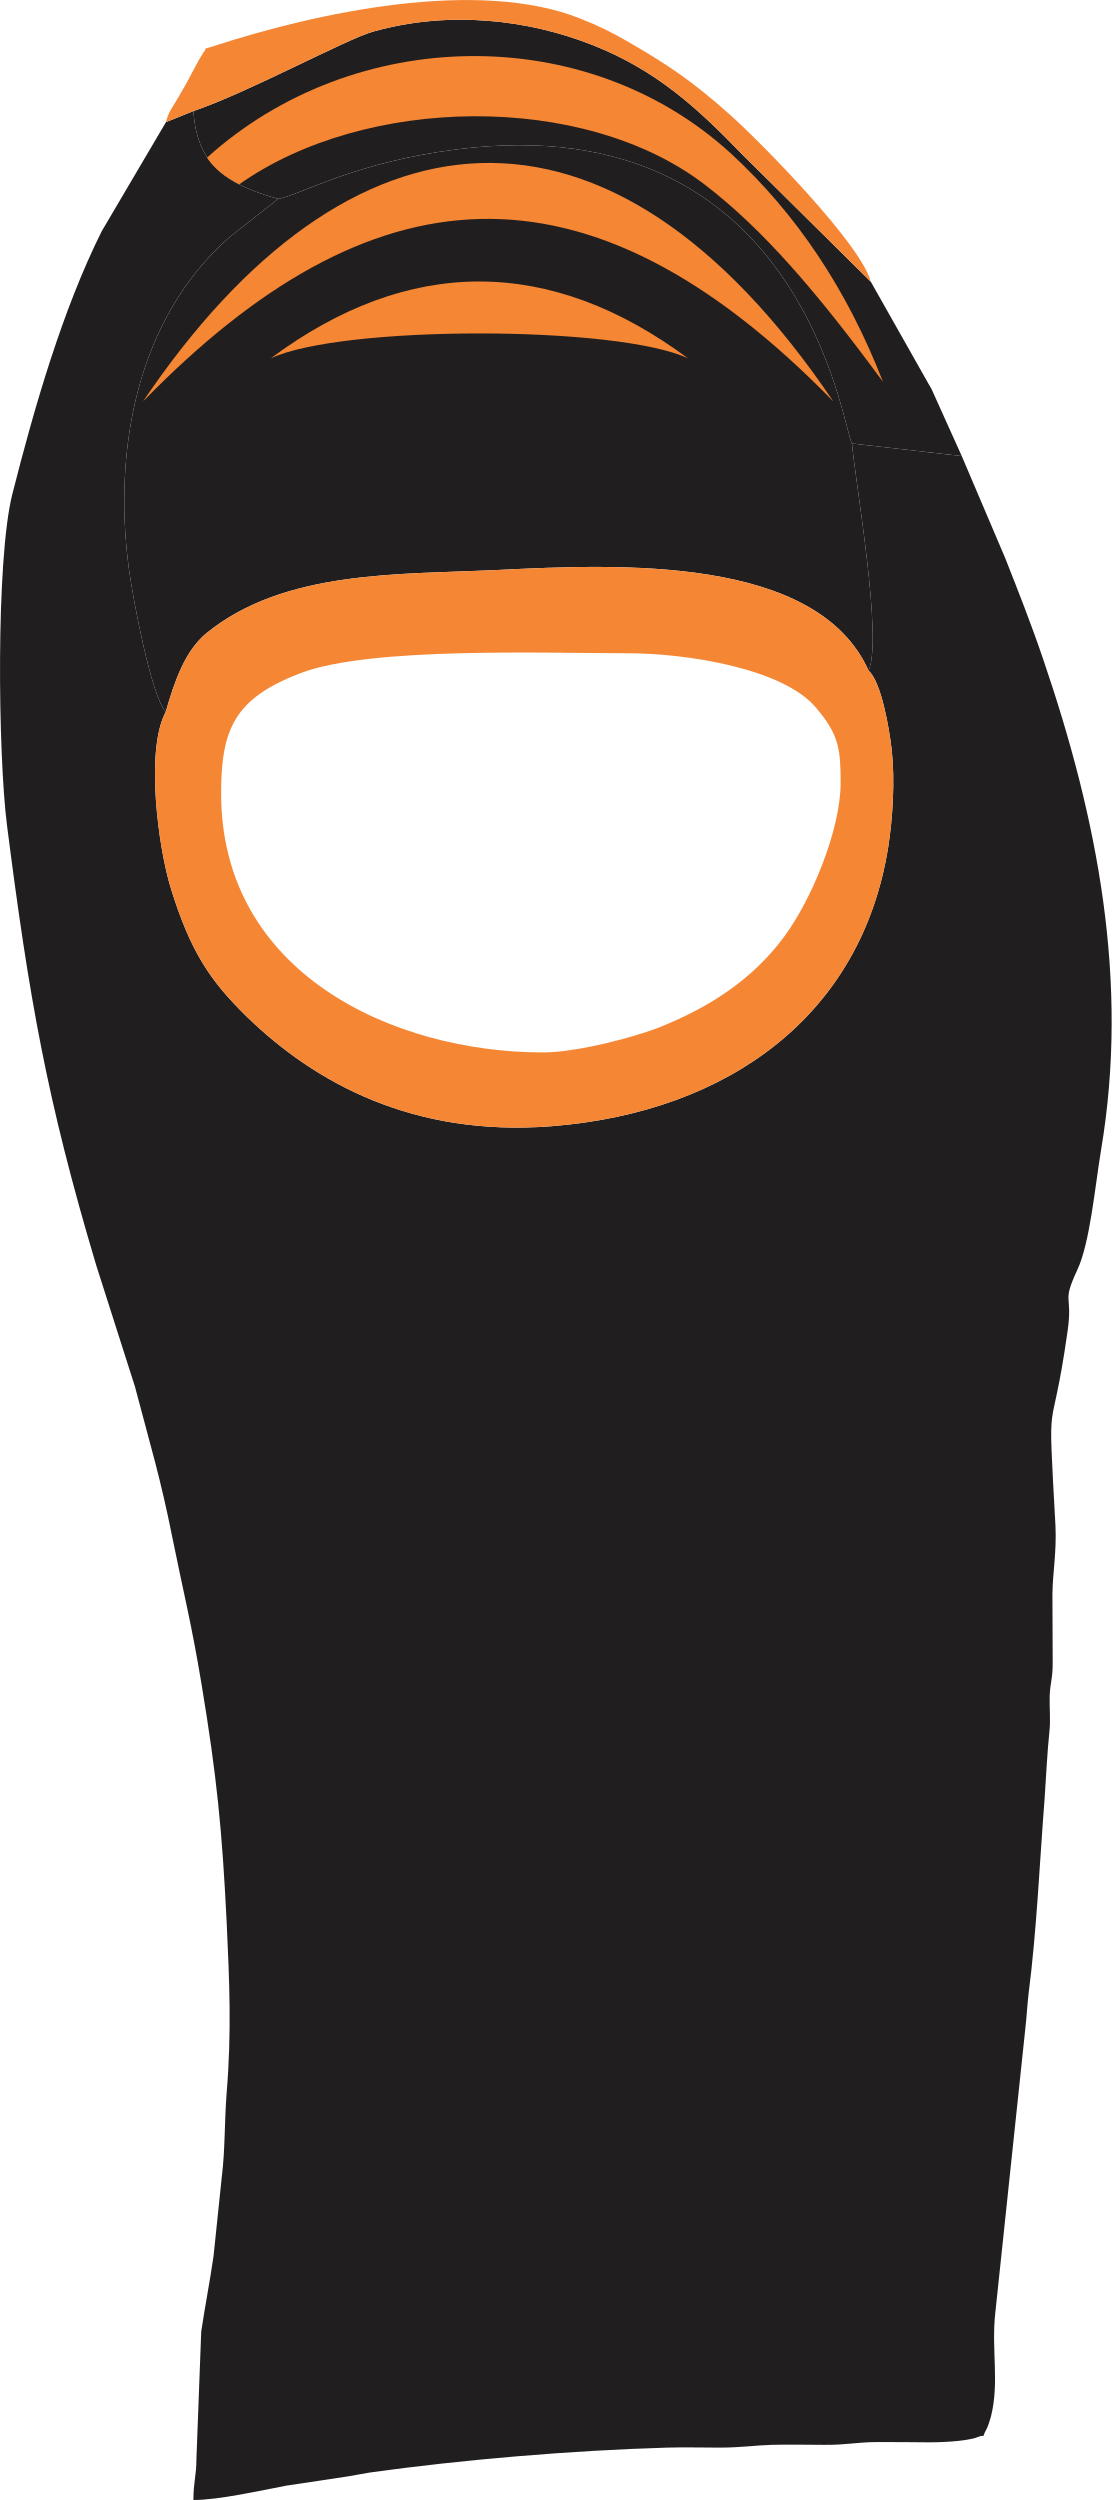
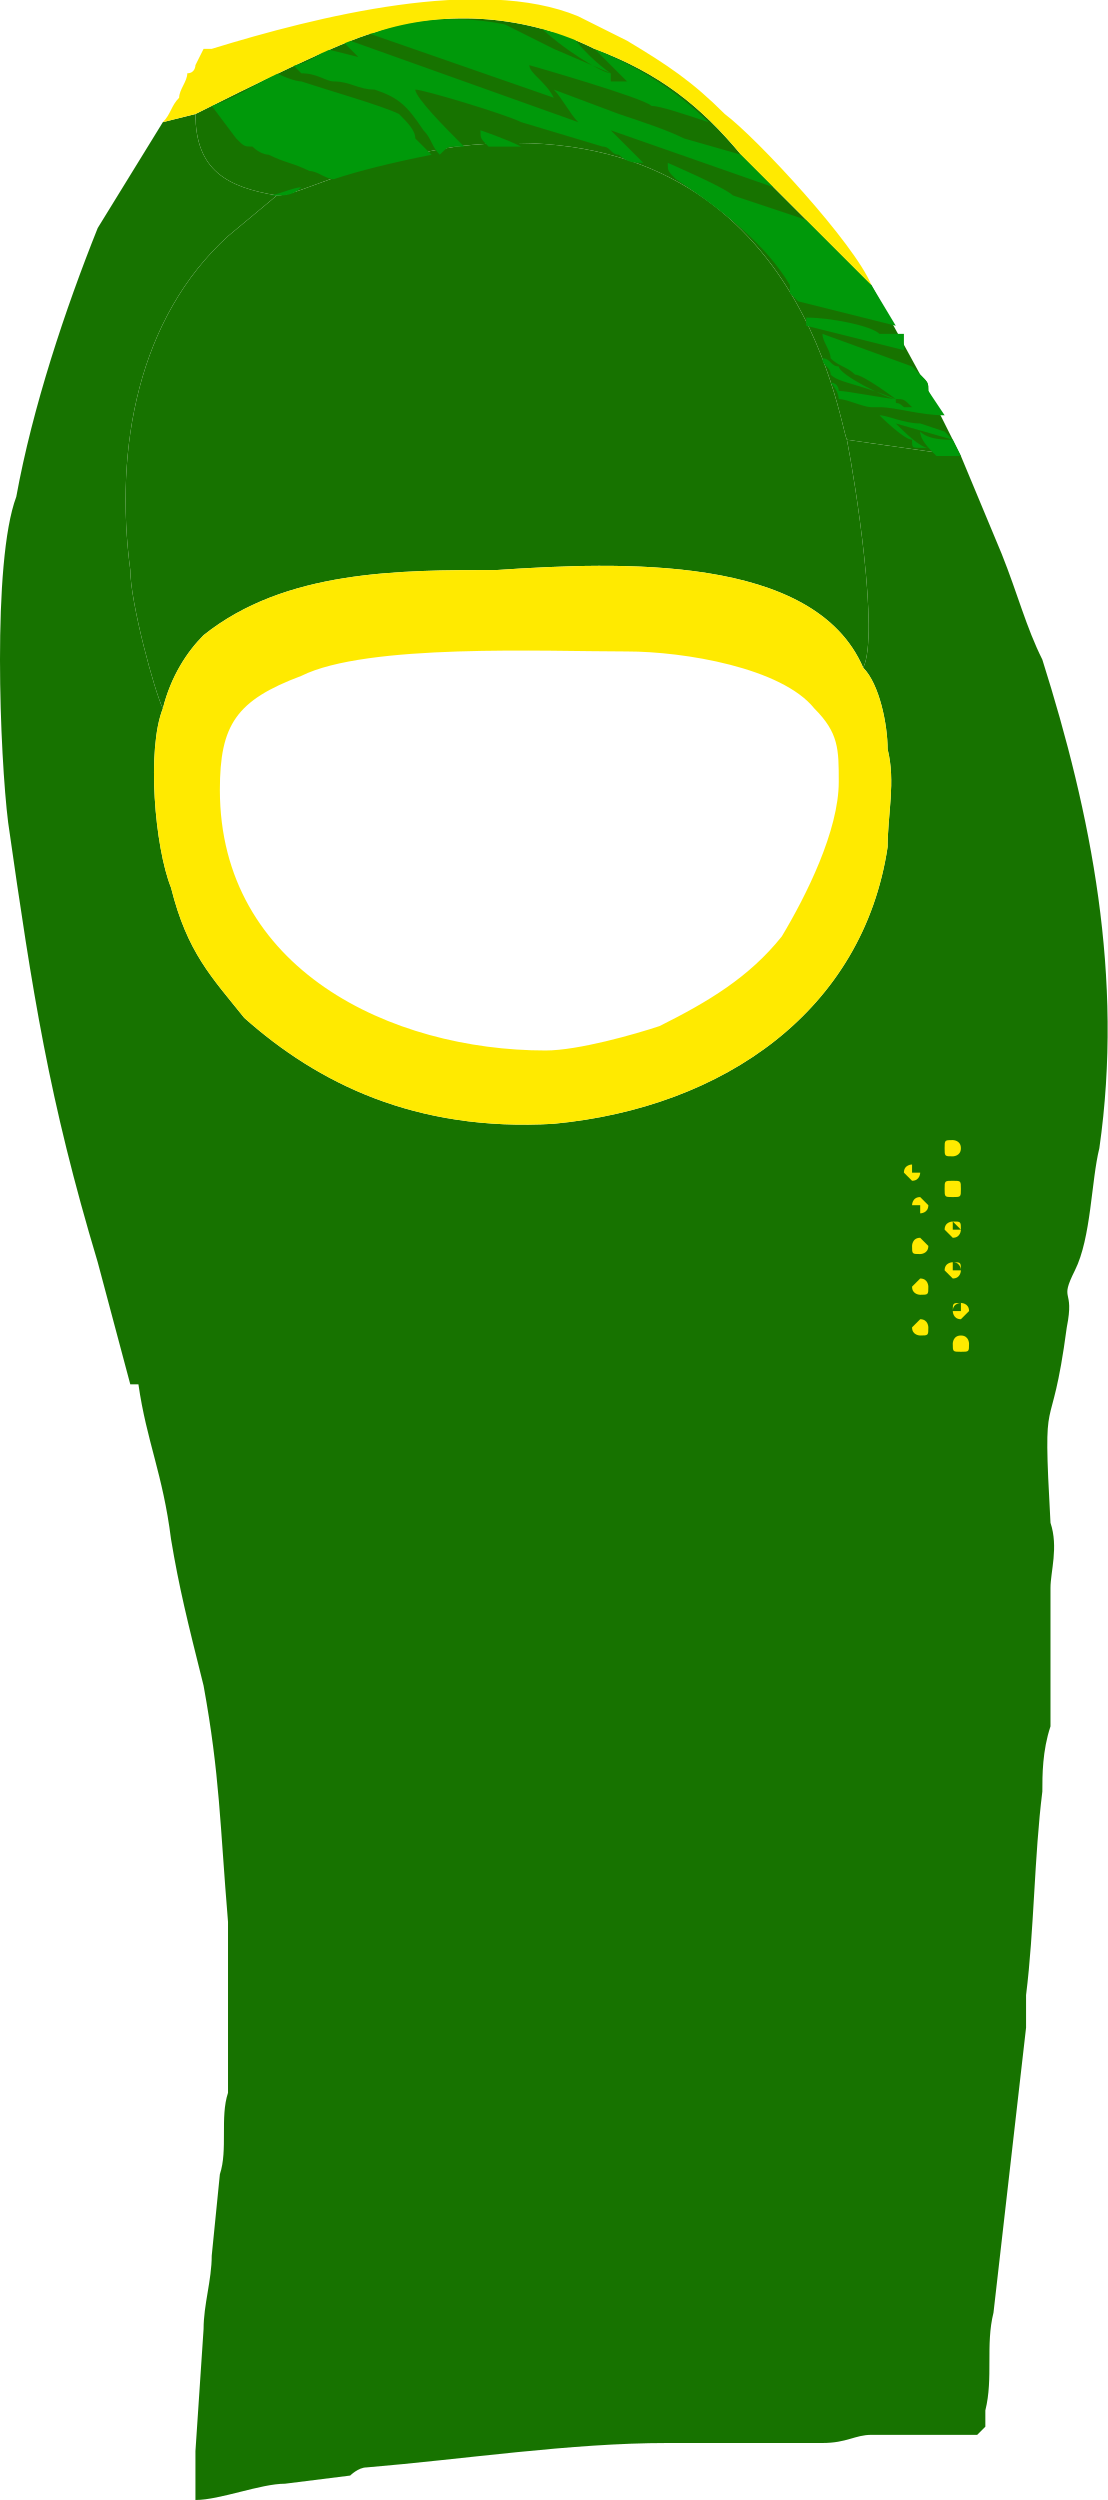
- <svg xmlns="http://www.w3.org/2000/svg" xml:space="preserve" width="100%" height="100%" version="1.1" shape-rendering="geometricPrecision" text-rendering="geometricPrecision" image-rendering="optimizeQuality" fill-rule="evenodd" clip-rule="evenodd" viewBox="0 0 4414 9927">
+ <svg xmlns="http://www.w3.org/2000/svg" xml:space="preserve" width="100%" height="100%" version="1.1" shape-rendering="geometricPrecision" text-rendering="geometricPrecision" image-rendering="optimizeQuality" fill-rule="evenodd" clip-rule="evenodd" viewBox="0 0 136 307">
  <defs />
  <g id="Layer_x0020_1">
-     <g id="_2884808480752">
-       <path fill="#201E1E" d="M659 485l-255 433c-156,312 -268,701 -355,1044 -66,262 -57,1035 -21,1317 87,680 157,1085 354,1745l151 473c1,3 2,6 3,9 1,2 1,5 2,8 59,225 99,353 147,594 44,218 76,341 116,584 60,363 81,575 99,940 11,235 20,437 0,678 -9,116 -6,228 -19,331l-33 317c-16,110 -33,194 -49,300l-19 505c0,69 -12,91 -12,164 101,0 263,-37 369,-57l246 -37c21,-3 52,-10 85,-15 364,-51 802,-88 1181,-99 67,-2 140,0 208,0 84,0 140,-9 207,-11 68,-2 140,0 208,0 86,1 134,-11 208,-11 69,0 139,0 208,1 83,0 166,-8 197,-22 35,-13 7,16 33,-32 5,-9 13,-34 17,-49 34,-137 1,-263 17,-410l120 -1136c4,-33 7,-86 12,-130 33,-257 44,-523 64,-778 5,-74 11,-192 19,-265 5,-45 0,-95 1,-140 2,-56 12,-68 12,-131 0,-91 -1,-183 -1,-274 1,-88 17,-168 12,-273 -32,-586 -20,-295 48,-771 22,-154 -25,-107 39,-245 50,-107 70,-330 94,-475 113,-670 -14,-1317 -229,-1947 -47,-139 -99,-271 -152,-405l-172 -404 -436 -50c14,158 123,774 66,902 50,44 82,227 92,316 13,119 4,271 -14,384 -105,664 -629,1053 -1337,1109 -550,43 -939,-173 -1207,-432 -148,-144 -227,-261 -305,-514 -49,-158 -102,-547 -20,-699 -57,-64 -129,-442 -146,-567 -65,-479 35,-998 398,-1317l194 -153c-191,-56 -321,-123 -336,-349l-109 44z" />
-       <path fill="#201E1E" d="M1104 790l-194 153c-363,319 -463,838 -398,1317 17,125 89,503 146,567 36,-126 78,-244 162,-313 310,-252 767,-232 1162,-251 472,-23 1261,-59 1467,400 57,-128 -52,-744 -66,-902 -38,-63 -198,-1343 -1568,-1168 -408,51 -619,180 -711,197z" />
-       <path fill="#F58634" d="M2157 4179c-598,0 -1279,-316 -1279,-1028 0,-256 53,-379 318,-479 276,-104 965,-78 1300,-78 225,0 614,59 745,217 90,106 97,163 97,297 0,188 -117,469 -227,615 -124,167 -294,276 -487,354 -101,41 -334,102 -467,102zm-1499 -1352c-82,152 -29,541 20,699 78,253 157,370 305,514 268,259 657,475 1207,432 708,-56 1232,-445 1337,-1109 18,-113 27,-265 14,-384 -10,-89 -42,-272 -92,-316 -206,-459 -995,-423 -1467,-400 -395,19 -852,-1 -1162,251 -84,69 -126,187 -162,313z" />
-       <path fill="#201E1E" d="M768 441c15,226 145,293 336,349 92,-17 303,-146 711,-197 1370,-175 1530,1105 1568,1168l436 50 -120 -266c-8,-15 -17,-28 -24,-42l-217 -384 -511 -506c-175,-181 -338,-333 -594,-434 -255,-101 -569,-139 -873,-53 -106,30 -498,243 -712,315z" />
-       <path fill="#F58634" d="M659 485l109 -44c214,-72 606,-285 712,-315 304,-86 618,-48 873,53 256,101 419,253 594,434l511 506c-40,-152 -444,-561 -560,-664 -144,-128 -239,-194 -402,-288 -62,-36 -115,-63 -191,-93 -408,-163 -1048,-24 -1456,109 -55,18 -19,-1 -41,25 -1,1 -22,36 -24,41 -12,21 -17,32 -27,50 -16,32 -31,56 -51,91 -20,35 -37,53 -47,95z" />
-       <path fill="#F58634" d="M950 732c499,-353 1365,-368 1847,0 233,178 448,429 709,784 -144,-370 -345,-668 -603,-906 -577,-529 -1500,-509 -2081,16 29,44 73,78 128,106zm1782 691c-280,-132 -1378,-132 -1657,0 547,-407 1109,-407 1657,0zm577 171c-985,-1010 -1842,-922 -2741,0 810,-1201 1848,-1323 2741,0z" />
+     <g id="_2474613856400">
+       <path fill="#177300" d="M20 15l-8 13c-4,10 -8,22 -10,33 -3,8 -2,32 -1,40 3,21 5,34 11,54l4 15c0,0 1,0 1,0 0,0 0,0 0,0 1,7 3,11 4,19 1,6 2,10 4,18 2,11 2,17 3,29 0,7 0,13 0,21 -1,3 0,7 -1,10l-1 10c0,3 -1,6 -1,9l-1 15c0,3 0,3 0,6 3,0 8,-2 11,-2l8 -1c0,0 1,-1 2,-1 12,-1 25,-3 37,-3 2,0 4,0 6,0 3,0 4,0 7,0 2,0 4,0 6,0 3,0 4,-1 6,-1 3,0 5,0 7,0 2,0 5,0 6,0 1,-1 0,0 1,-1 0,-1 0,-1 0,-2 1,-4 0,-8 1,-12l4 -35c0,-2 0,-3 0,-4 1,-8 1,-17 2,-25 0,-2 0,-5 1,-8 0,-1 0,-3 0,-4 0,-2 0,-2 0,-4 0,-3 0,-6 0,-9 0,-2 1,-5 0,-8 -1,-18 0,-9 2,-24 1,-5 -1,-3 1,-7 2,-4 2,-11 3,-15 3,-21 -1,-41 -7,-60 -2,-4 -3,-8 -5,-13l-5 -12 -14 -2c1,5 4,24 2,28 2,2 3,7 3,10 1,4 0,8 0,12 -3,20 -20,32 -41,34 -17,1 -29,-5 -38,-13 -4,-5 -7,-8 -9,-16 -2,-5 -3,-17 -1,-22 -1,-2 -4,-13 -4,-17 -2,-15 1,-31 12,-41l6 -5c-6,-1 -10,-3 -10,-10l-4 1z" id="svg-part-0" />
+       <path fill="#177300" d="M34 24l-6 5c-11,10 -14,26 -12,41 0,4 3,15 4,17 1,-4 3,-7 5,-9 10,-8 24,-8 36,-8 15,-1 39,-2 45,12 2,-4 -1,-23 -2,-28 -1,-2 -6,-41 -48,-36 -13,2 -19,6 -22,6z" id="svg-part-1" />
+       <path fill="#FFEA00" d="M67 129c-19,0 -40,-10 -40,-32 0,-8 2,-11 10,-14 8,-4 30,-3 40,-3 7,0 19,2 23,7 3,3 3,5 3,9 0,6 -4,14 -7,19 -4,5 -9,8 -15,11 -3,1 -10,3 -14,3zm-47 -42c-2,5 -1,17 1,22 2,8 5,11 9,16 9,8 21,14 38,13 21,-2 38,-14 41,-34 0,-4 1,-8 0,-12 0,-3 -1,-8 -3,-10 -6,-14 -30,-13 -45,-12 -12,0 -26,0 -36,8 -2,2 -4,5 -5,9z" id="svg-part-2" />
+       <path fill="#177300" d="M24 14c0,7 4,9 10,10 3,0 9,-4 22,-6 42,-5 47,34 48,36l14 2 -4 -8c0,-1 0,-1 -1,-2l-6 -11 -16 -16c-5,-6 -10,-10 -18,-13 -8,-4 -18,-5 -27,-2 -4,1 -16,7 -22,10z" id="svg-part-3" />
+       <path fill="#00990A" d="M40 6l4 1c0,0 -1,-1 -1,-1 0,0 -1,-1 -1,-1 1,0 1,0 1,0l28 10c-1,-1 -2,-3 -3,-4l8 3c3,1 6,2 8,3l7 2 4 4 -20 -7 4 4c0,0 0,0 0,0 -1,0 -2,0 -3,-1 -1,0 -1,-1 -2,-1l-10 -3c-2,-1 -12,-4 -13,-4 0,1 4,5 5,6 0,0 1,1 1,1 0,0 -1,0 -1,0 -1,0 -1,0 -2,1 -1,-1 -1,-2 -2,-3 -2,-3 -3,-4 -6,-5 -2,0 -3,-1 -5,-1 -1,0 -2,-1 -4,-1 0,0 -1,-1 -1,-1 1,0 3,-1 4,-2zm20 12c-1,-1 -1,-1 -1,-2 0,0 3,1 5,2 -1,0 -3,0 -4,0zm37 18c0,0 0,0 0,0 0,0 0,0 0,-1 -3,-5 -8,-9 -14,-13 -1,-1 -1,-1 -1,-2 0,0 7,3 8,4 3,1 6,2 9,3l0 0 7 7c0,0 0,0 1,1l3 5 -12 -3c0,0 -1,-1 -1,-1zm-56 -14c-1,0 -2,-1 -3,-1 -2,-1 -3,-1 -5,-2 0,0 -1,0 -2,-1 -1,0 -1,0 -2,-1l-3 -4c3,-1 6,-3 8,-4 2,1 3,1 3,1 3,1 10,3 12,4 1,1 2,2 2,3 1,1 1,1 2,2 -5,1 -9,2 -12,3zm-8 2c0,0 1,0 1,0 1,0 2,0 3,-1 -1,0 -3,1 -4,1zm66 15c0,0 0,1 0,1l12 3 0 -2c-1,0 -2,0 -3,0 -1,-1 -6,-2 -9,-2zm2 5c0,1 1,1 1,2 1,1 3,1 8,3 0,0 0,0 0,0 -1,0 -7,-3 -7,-4 -1,0 -1,-1 -2,-1zm1 3c1,1 1,2 1,2 1,0 3,1 4,1l1 0c2,0 5,1 8,1l-2 -3c0,-1 0,-1 -1,-2l-1 -1 -11 -4c0,1 1,2 1,3 1,1 2,1 3,2 1,0 5,3 5,3 1,0 1,0 2,1 -1,0 -1,0 -1,0 -1,-1 -1,0 -1,-1 -1,0 -6,-1 -7,-1 0,0 0,-1 -1,-1zm11 8l1 0c-1,0 -3,-2 -4,-3l7 2 -1 -1 -3 -1c-2,0 -4,-1 -5,-1 0,0 3,3 4,3 0,1 0,1 1,1zm2 1l3 0 -1 -2c-1,0 -3,0 -4,-1 0,1 1,2 2,3zm-28 -41c-4,-4 -9,-7 -14,-9 -1,-1 -1,-1 -1,-1l5 5c0,0 0,0 0,0l-1 0c0,0 0,0 -1,0 0,0 0,-1 0,-1 0,0 0,0 0,0l-7 -3c-2,-1 -4,-2 -6,-3 -5,-1 -11,-1 -16,1 0,0 -1,0 -1,0l23 8c-1,-2 -3,-3 -3,-4 0,0 14,4 15,5 1,0 4,1 7,2zm-17 -11c-2,0 -3,0 -4,-1 3,3 8,6 9,6 0,0 0,0 0,0 0,0 0,0 0,0 0,0 -3,-2 -5,-5z" id="svg-part-4" />
+       <path fill="#FFEA00" d="M20 15l4 -1c6,-3 18,-9 22,-10 9,-3 19,-2 27,2 8,3 13,7 18,13l16 16c-2,-5 -14,-18 -18,-21 -4,-4 -7,-6 -12,-9 -2,-1 -4,-2 -6,-3 -12,-5 -32,0 -45,4 -2,0 0,0 -1,0 0,0 -1,2 -1,2 0,0 0,1 -1,1 0,1 -1,2 -1,3 -1,1 -1,2 -2,3z" id="svg-part-5" />
    </g>
+     <path fill="#FFEA00" d="M117 140c-1,0 -1,0 -1,1 0,1 0,1 1,1 0,0 1,0 1,-1 0,-1 -1,-1 -1,-1zm-5 3c0,0 -1,0 -1,1 0,0 1,1 1,1 1,0 1,-1 1,-1 0,-1 0,-1 -1,-1zm1 19c0,0 -1,1 -1,1 0,1 1,1 1,1 1,0 1,0 1,-1 0,0 0,-1 -1,-1zm0 1c0,0 0,0 0,0 0,0 0,0 0,0 1,0 1,0 1,0 0,0 0,0 -1,0zm0 -6c0,0 -1,1 -1,1 0,1 1,1 1,1 1,0 1,0 1,-1 0,0 0,-1 -1,-1zm0 1c0,0 0,0 0,0 0,0 0,1 0,1 0,0 0,-1 0,-1 0,0 0,0 0,0zm0 -6c-1,0 -1,1 -1,1 0,1 0,1 1,1 0,0 1,0 1,-1 0,0 -1,-1 -1,-1zm0 1c0,0 0,0 0,0 0,1 0,1 0,1 0,0 0,0 0,-1 0,0 0,0 0,0zm0 -6c-1,0 -1,1 -1,1 0,1 0,1 1,1 0,0 1,0 1,-1 0,0 -1,-1 -1,-1zm0 1c-1,0 -1,0 -1,0 0,1 0,1 1,1 0,0 0,0 0,-1 0,0 0,0 0,0zm-1 -5c0,0 0,0 0,1 0,0 0,0 0,0 1,0 1,0 1,0 0,-1 0,-1 -1,-1zm6 21c-1,0 -1,1 -1,1 0,1 0,1 1,1 1,0 1,0 1,-1 0,0 0,-1 -1,-1zm0 1c0,0 0,0 0,0 0,1 0,1 0,1 0,0 0,0 0,-1 0,0 0,0 0,0zm0 -5c-1,0 -1,0 -1,1 0,0 0,1 1,1 0,0 1,-1 1,-1 0,-1 -1,-1 -1,-1zm0 0c0,0 -1,0 -1,1 0,0 1,0 1,0 0,0 0,0 0,0 0,-1 0,-1 0,-1zm-1 -5c0,0 -1,0 -1,1 0,0 1,1 1,1 1,0 1,-1 1,-1 0,-1 0,-1 -1,-1zm0 0c0,0 0,1 0,1 0,0 0,0 0,0 1,0 1,0 1,0 0,0 0,-1 -1,-1zm0 -5c0,0 -1,0 -1,1 0,0 1,1 1,1 1,0 1,-1 1,-1 0,-1 0,-1 -1,-1zm0 0c0,0 0,1 0,1 0,0 0,0 0,0 0,0 1,0 1,0 0,0 -1,-1 -1,-1zm0 -5c-1,0 -1,0 -1,1 0,1 0,1 1,1 1,0 1,0 1,-1 0,-1 0,-1 -1,-1zm0 1c0,0 0,0 0,0 0,0 0,0 0,0 0,0 0,0 0,0 0,0 0,0 0,0zm0 -5c0,0 -1,0 -1,0 0,0 1,0 1,0 0,0 0,0 0,0 0,0 0,0 0,0z" id="svg-part-6" />
  </g>
</svg>
